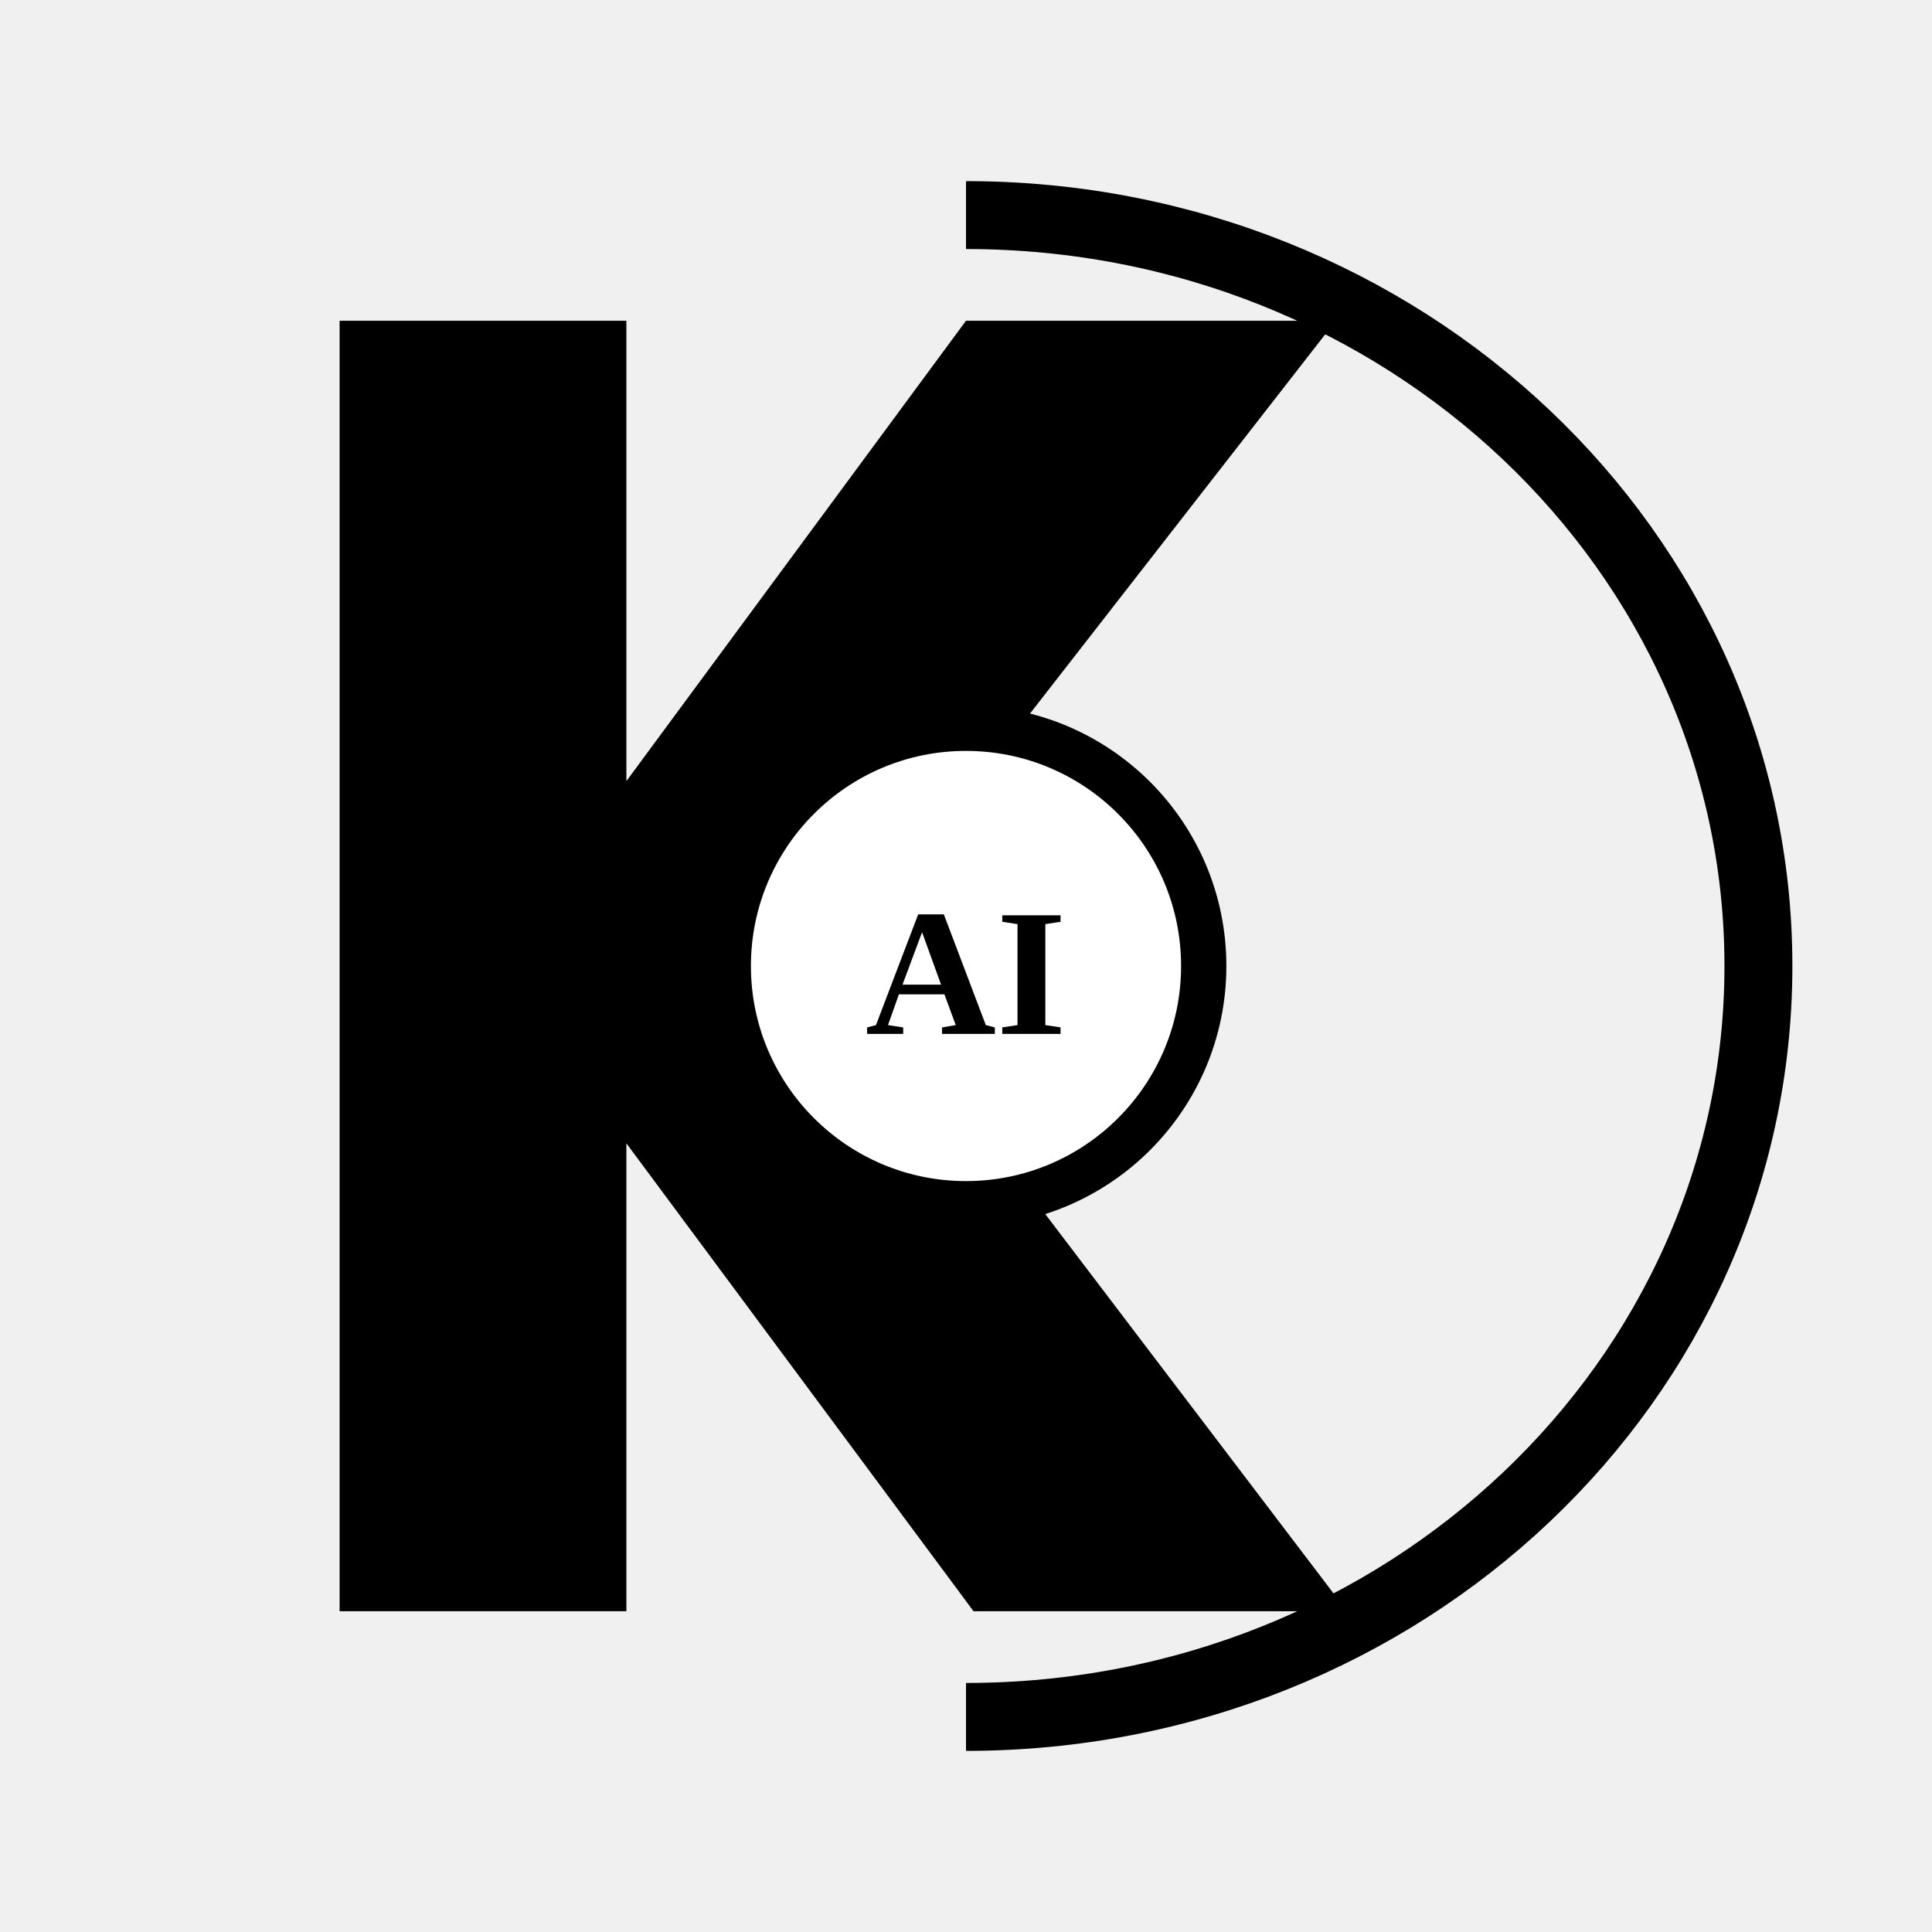
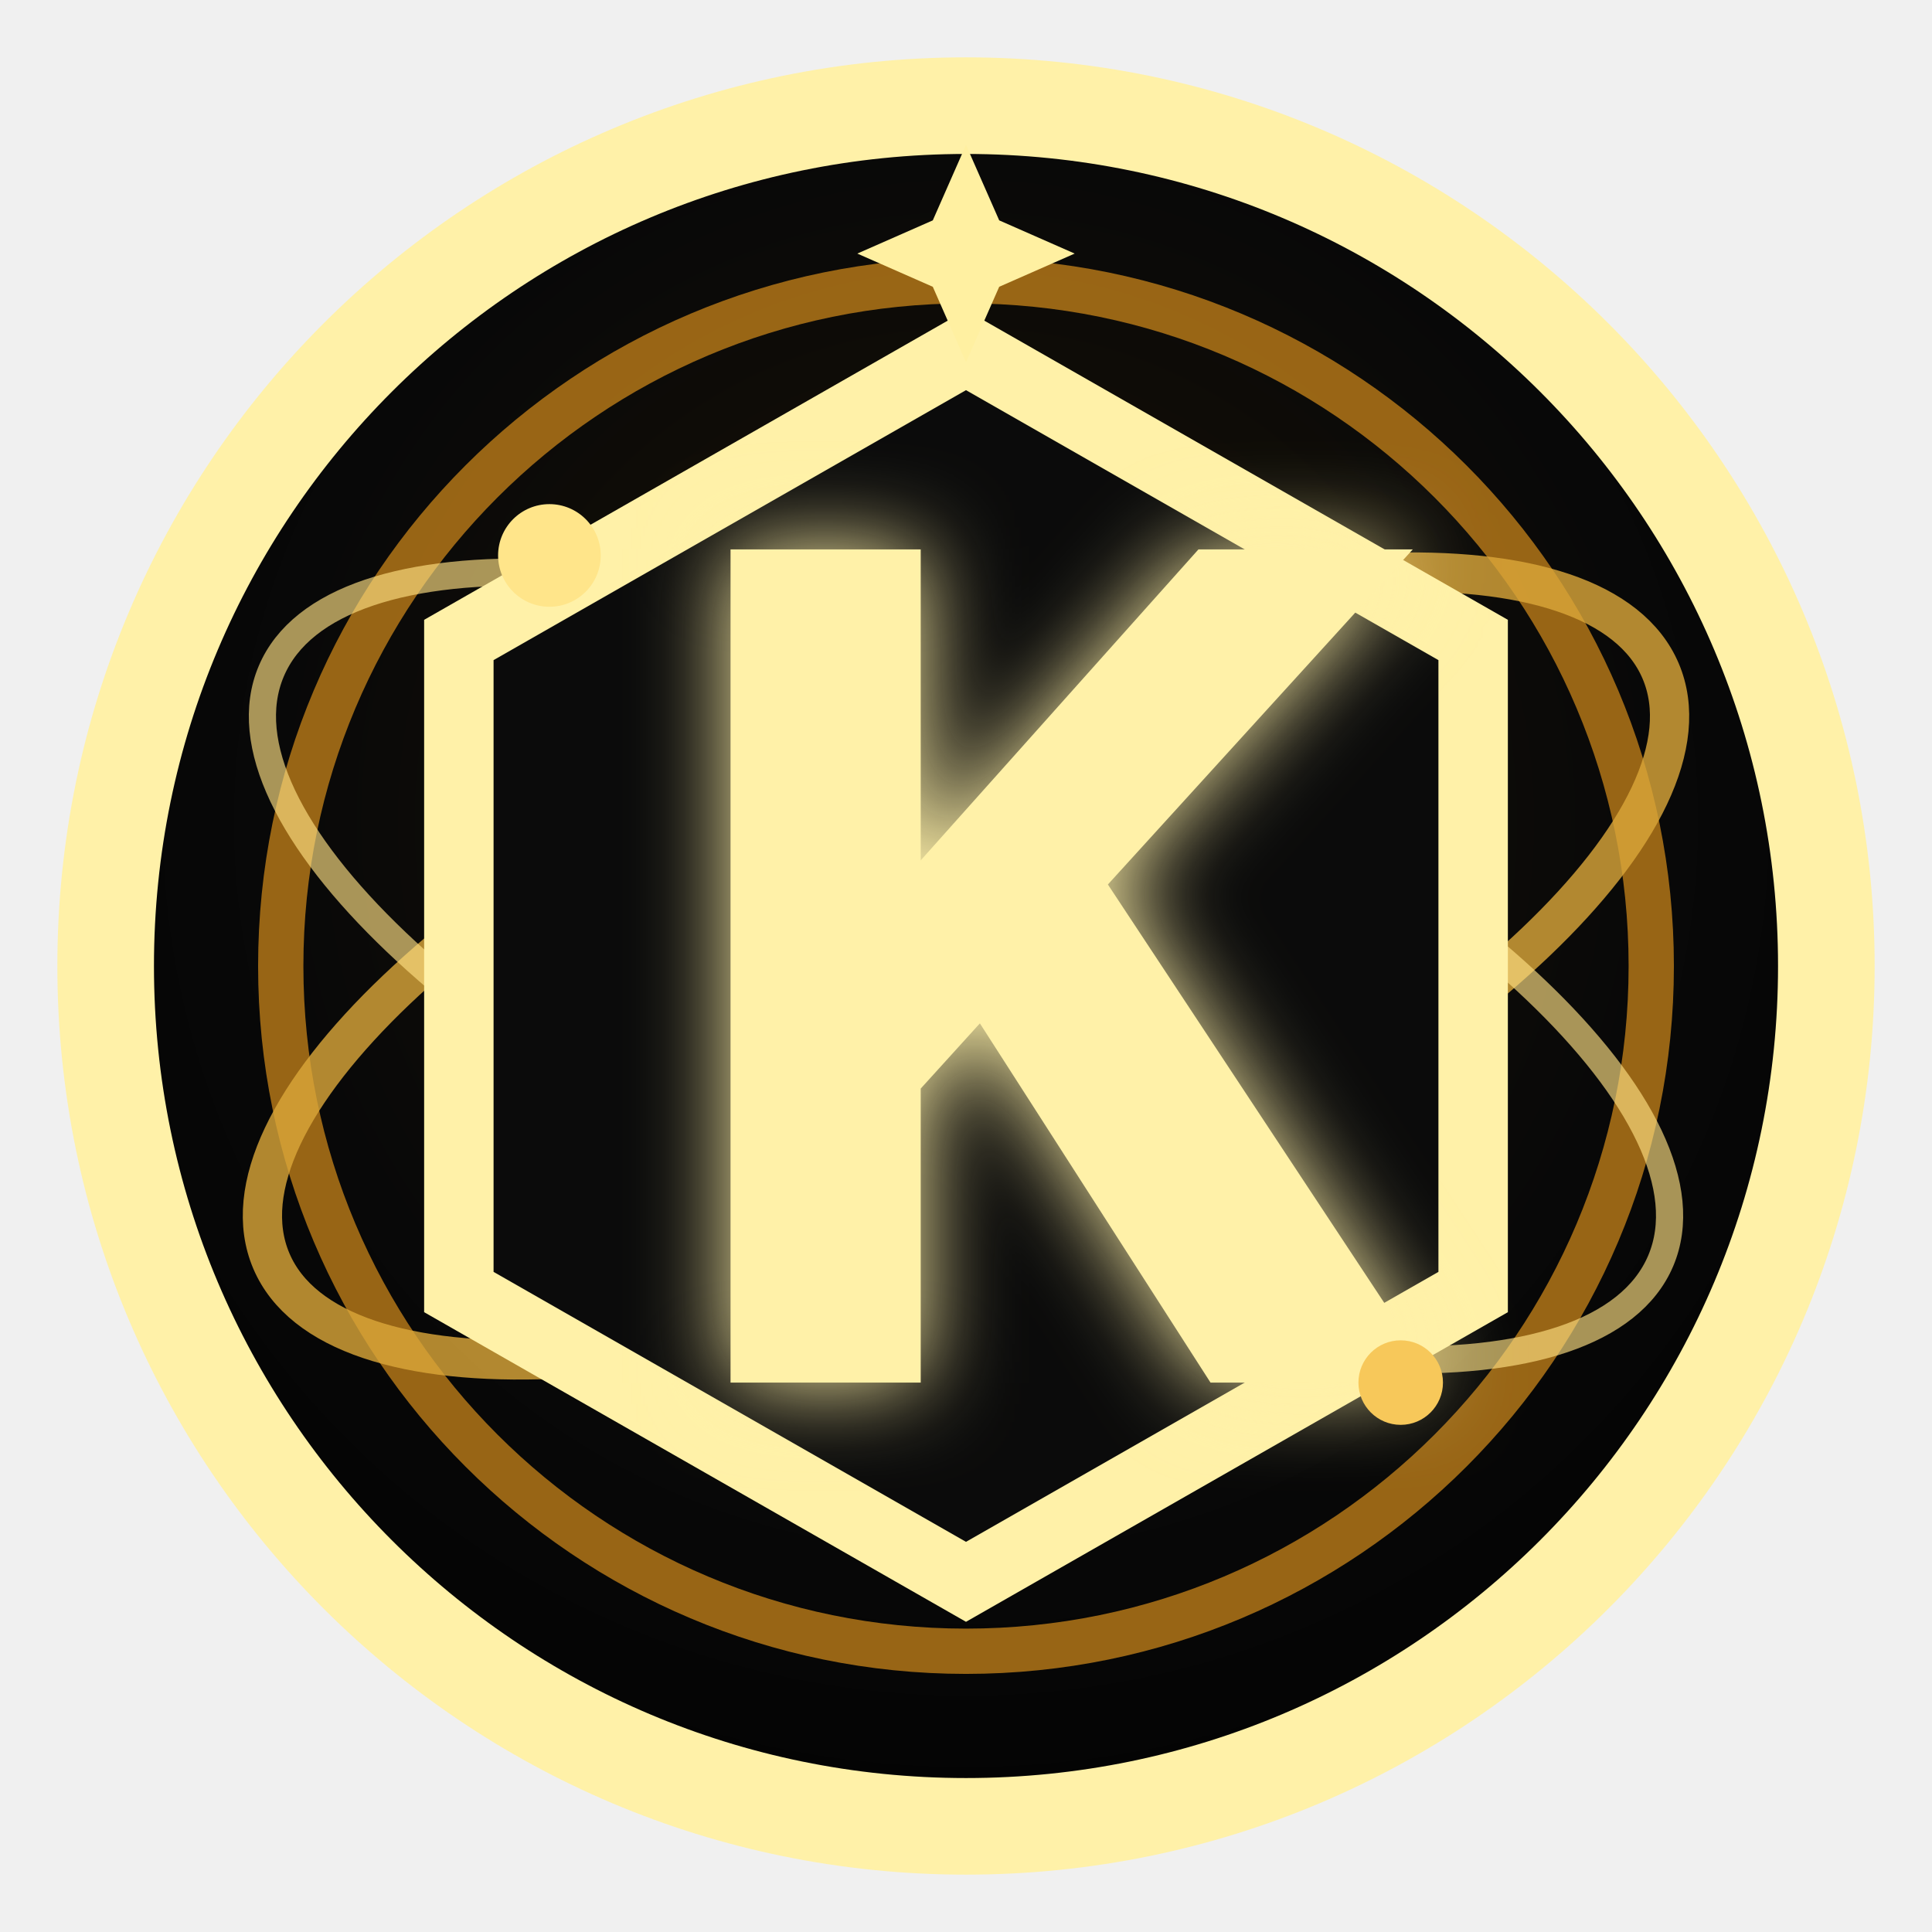
- <svg xmlns="http://www.w3.org/2000/svg" viewBox="0 0 512 512" role="img" aria-label="KAIOS monochrome mark">
-   <path d="M90 85v342h76V303l92 124h99L224 252 354 85h-98l-90 122V85z" />
-   <path d="M256 57c116 0 210 89 210 199s-94 199-210 199" fill="none" stroke="#000" stroke-width="18" />
-   <circle cx="256" cy="256" r="63" fill="#fff" stroke="#000" stroke-width="12" />
-   <text x="256" y="274" text-anchor="middle" font-size="48" font-weight="700">AI</text>
+ <svg xmlns="http://www.w3.org/2000/svg" width="32" height="32" viewBox="0 0 32 32" role="img" aria-label="KAIOS monochrome">
+   <defs>
+     <radialGradient id="bg" cx="50%" cy="42%" r="70%">
+       <stop offset="0%" stop-color="#1b1406" />
+       <stop offset="55%" stop-color="#080808" />
+       <stop offset="100%" stop-color="#000000" />
+     </radialGradient>
+     <linearGradient id="gold" x1="7" y1="5" x2="25" y2="27">
+       <stop offset="0%" stop-color="#fff1a8" />
+       <stop offset="35%" stop-color="#f6c34a" />
+       <stop offset="70%" stop-color="#b87312" />
+       <stop offset="100%" stop-color="#ffe07a" />
+     </linearGradient>
+     <linearGradient id="darkGold" x1="10" y1="8" x2="22" y2="24">
+       <stop offset="0%" stop-color="#f4c75c" />
+       <stop offset="100%" stop-color="#8a520b" />
+     </linearGradient>
+     <filter id="glow" x="-40%" y="-40%" width="180%" height="180%">
+       <feGaussianBlur stdDeviation="0.75" result="blur" />
+       <feMerge>
+         <feMergeNode in="blur" />
+         <feMergeNode in="SourceGraphic" />
+       </feMerge>
+     </filter>
+   </defs>
+   <circle cx="16" cy="16" r="15" fill="url(#bg)" />
+   <circle cx="16" cy="16" r="14.25" fill="none" stroke="url(#gold)" stroke-width="1.6" />
+   <circle cx="16" cy="16" r="11.35" fill="none" stroke="#9f6a16" stroke-width="0.75" opacity="0.95" />
+   <ellipse cx="16" cy="16" rx="12.5" ry="4.7" fill="none" stroke="#dca83a" stroke-width="0.65" opacity="0.8" transform="rotate(-23 16 16)" />
+   <ellipse cx="16" cy="16" rx="12.5" ry="4.7" fill="none" stroke="#ffe082" stroke-width="0.45" opacity="0.65" transform="rotate(23 16 16)" />
+   <polygon points="16,5.8 24.4,10.6 24.4,21.4 16,26.2 7.6,21.4 7.6,10.6" fill="#0b0b0b" stroke="url(#gold)" stroke-width="1.15" />
+   <path d="M12.1 9.1h3.15v5.15l4.6-5.15h3.55l-5.05 5.55 5.45 8.25h-3.75l-3.82-5.95-.98 1.08v4.87H12.1z" fill="url(#gold)" filter="url(#glow)" />
+   <circle cx="9.1" cy="9.2" r="0.85" fill="#ffe58a" />
+   <circle cx="23.2" cy="22.9" r="0.7" fill="#f7c85a" />
+   <path d="M16 2.4l.55 1.25 1.25.55-1.25.55L16 6l-.55-1.25-1.25-.55 1.25-.55z" fill="#fff0a1" />
</svg>
